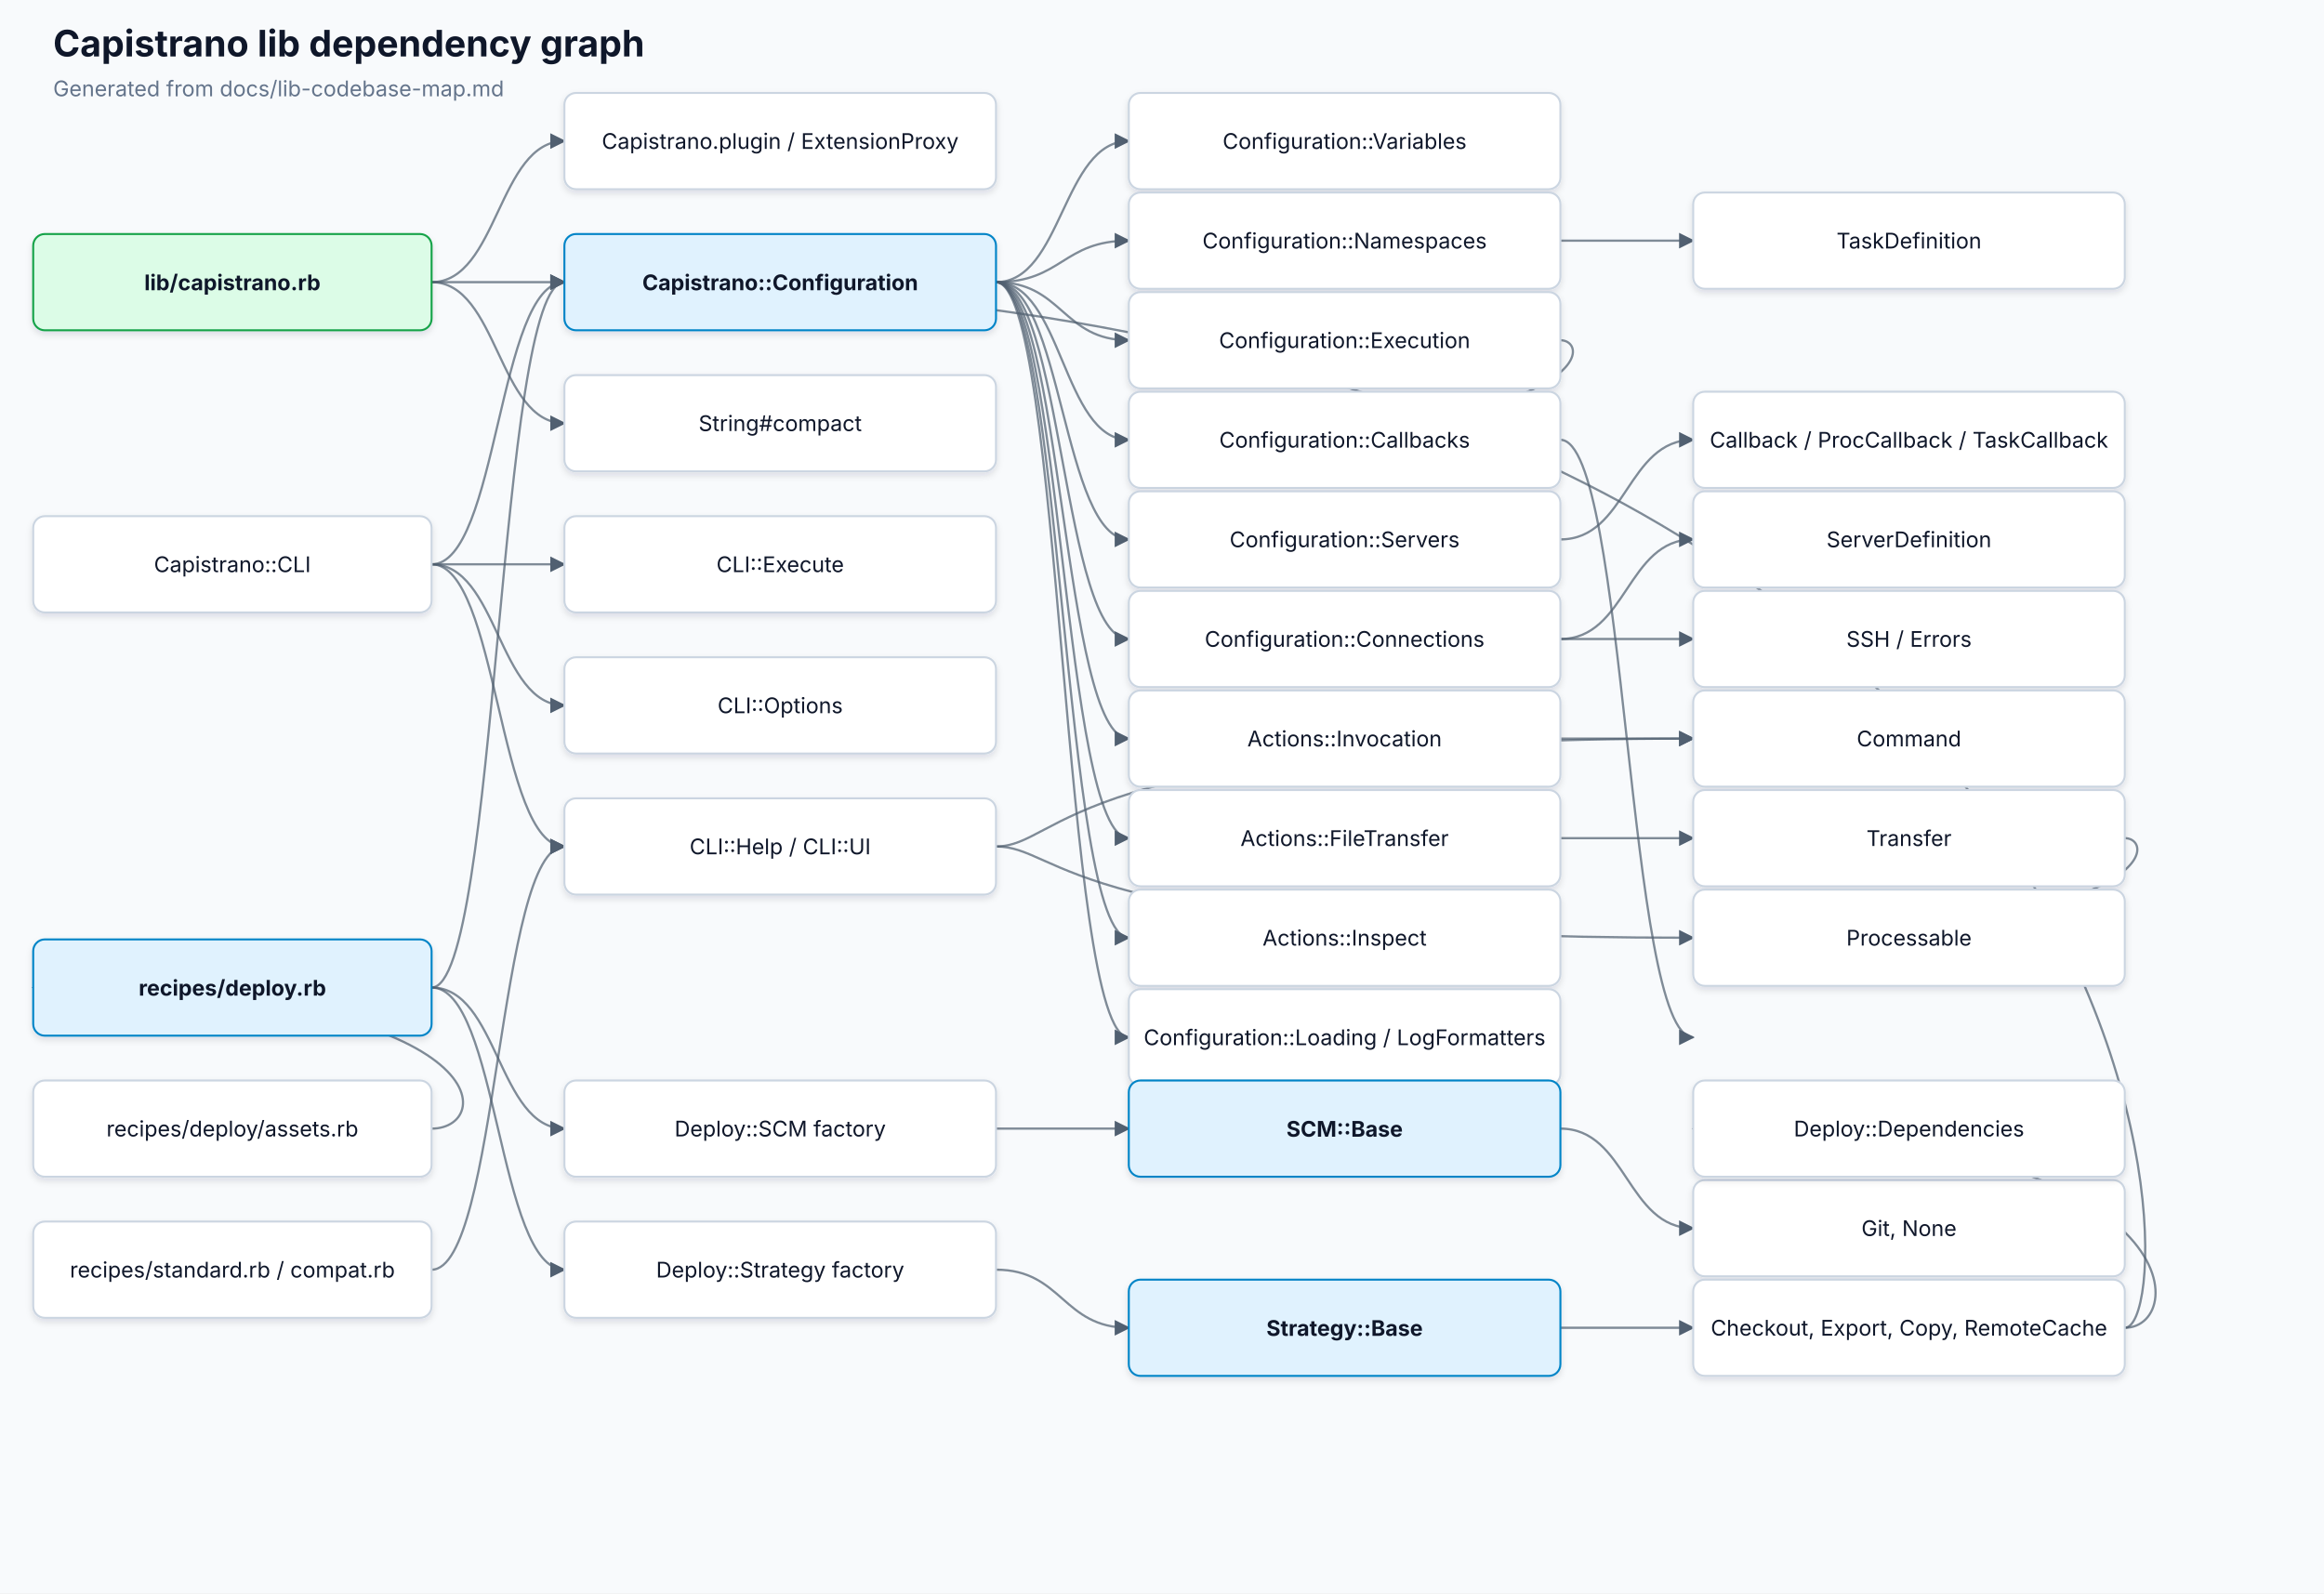
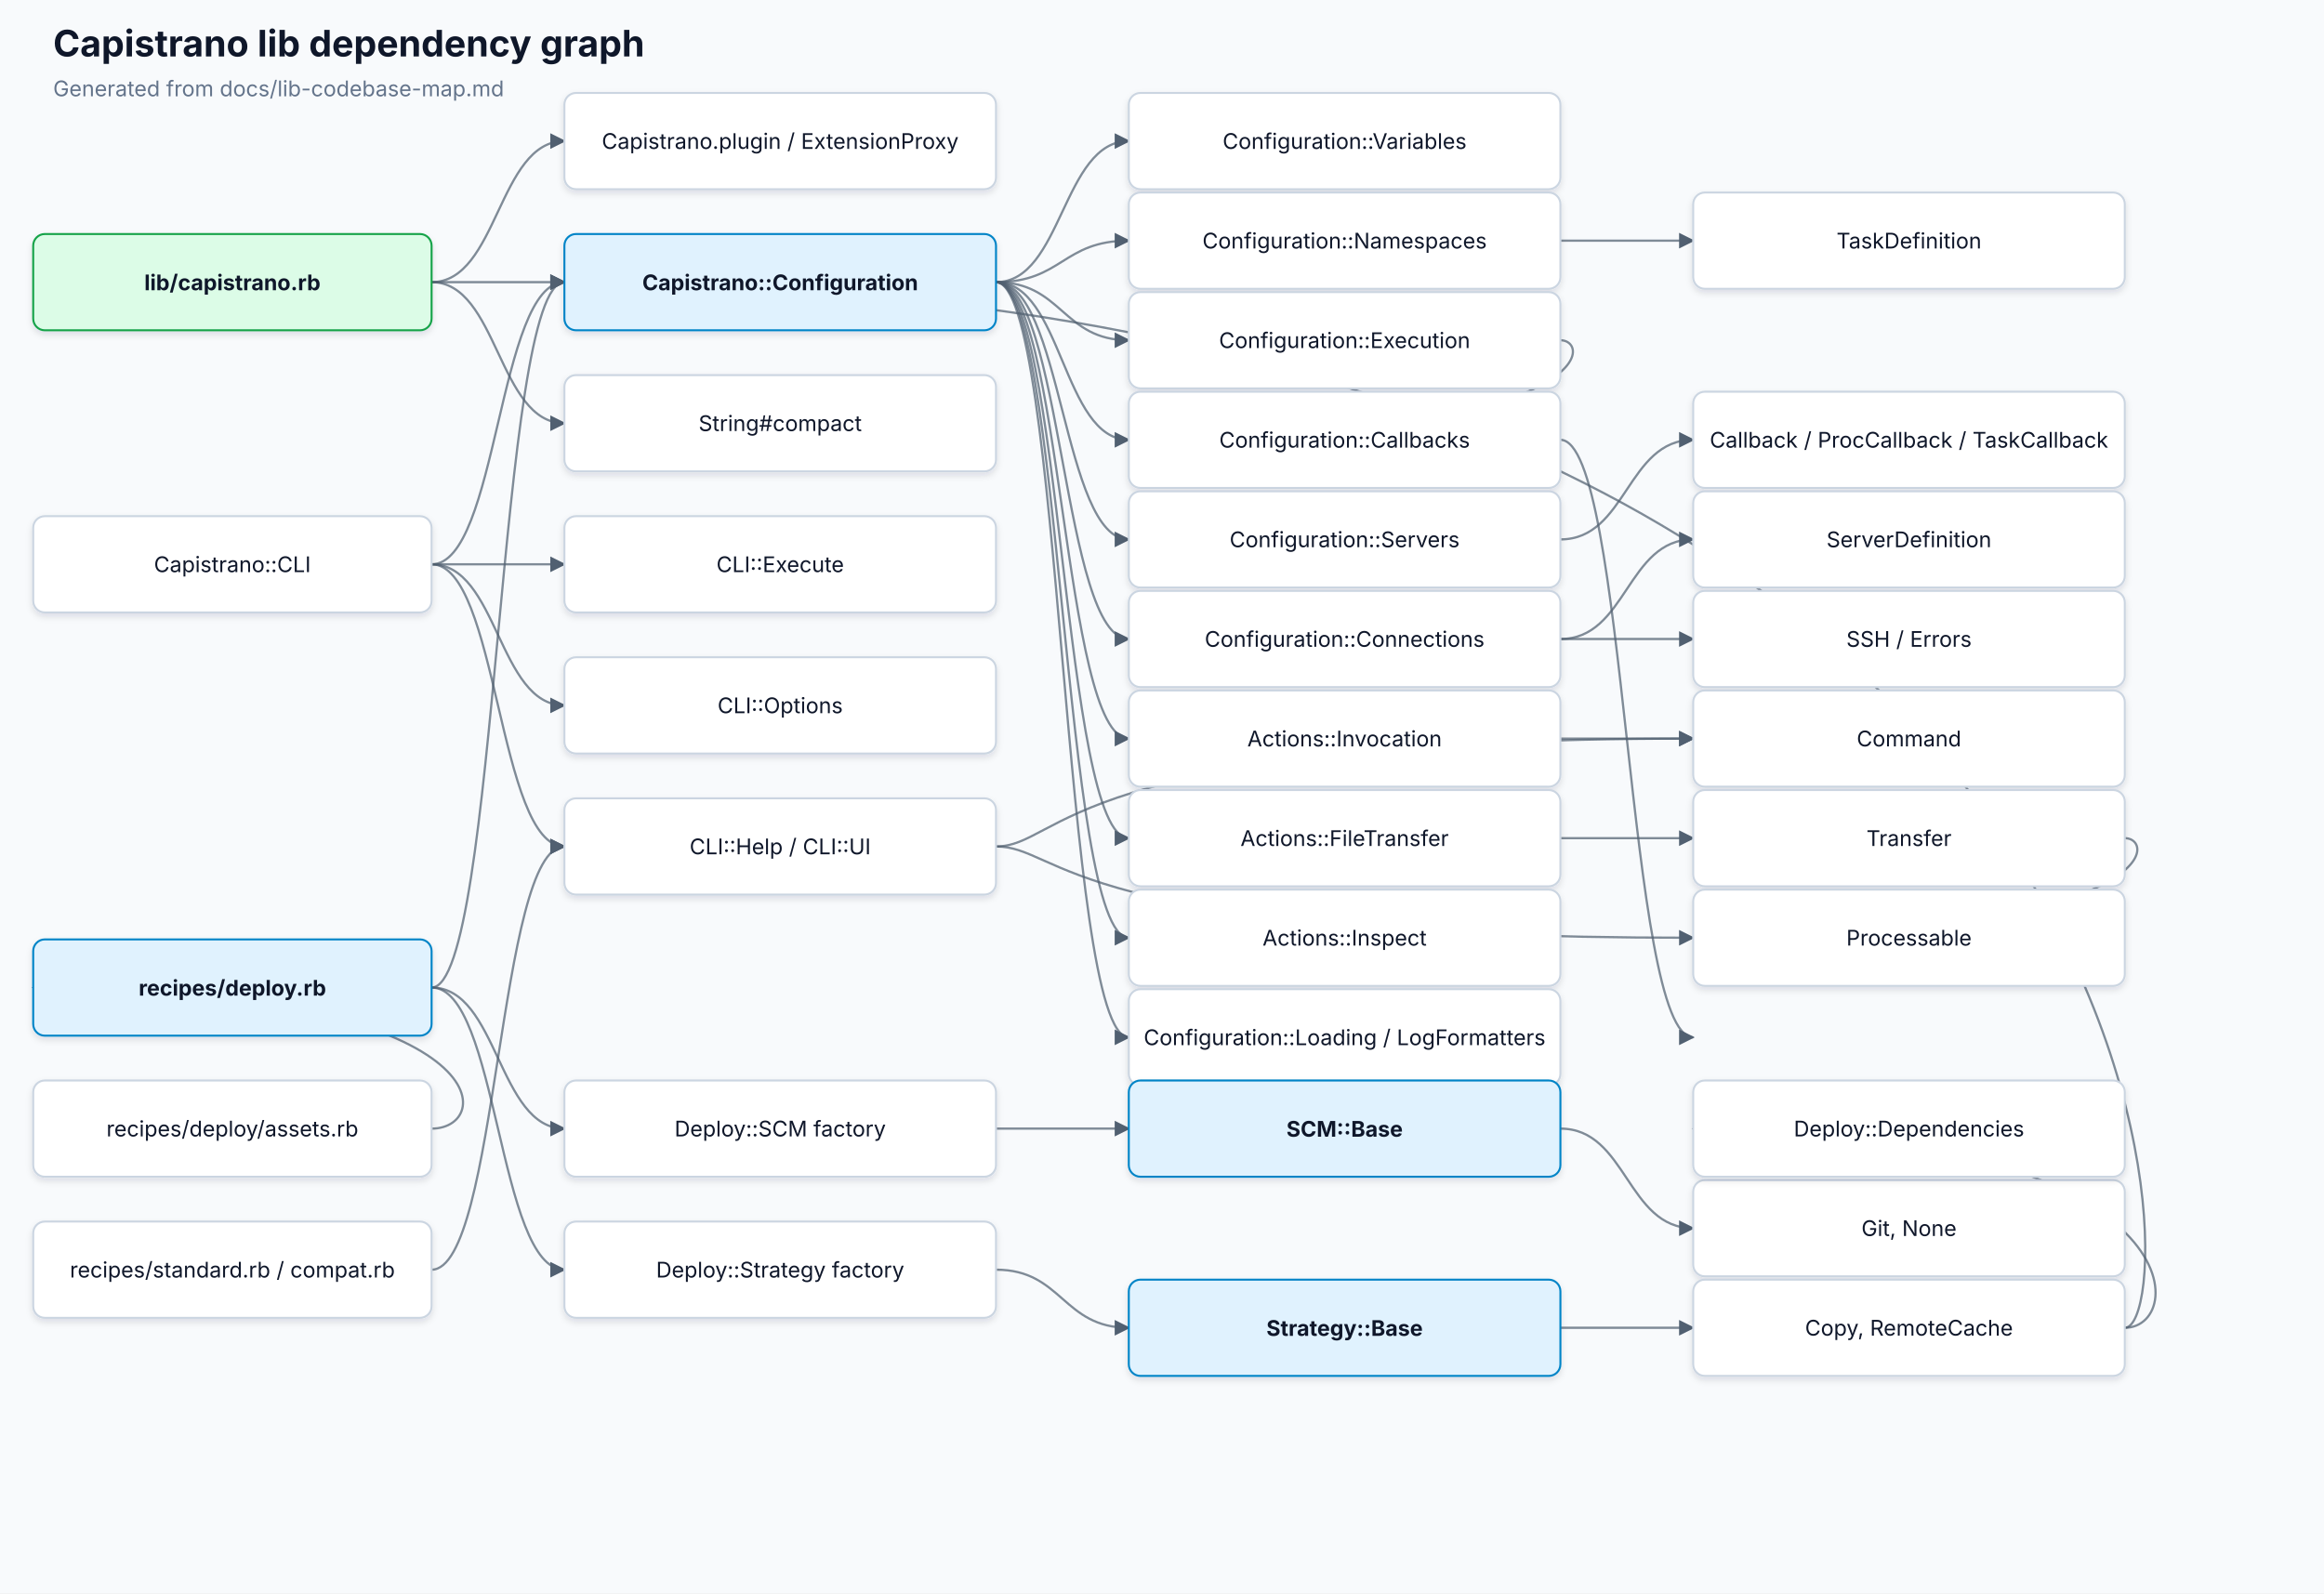
<svg xmlns="http://www.w3.org/2000/svg" width="1400" height="960" viewBox="0 0 1400 960" role="img" aria-labelledby="title desc">
  <defs>
    <marker id="arrow" viewBox="0 0 10 10" refX="9" refY="5" markerWidth="7" markerHeight="7" orient="auto-start-reverse">
      <path d="M 0 0 L 10 5 L 0 10 z" fill="#516071" />
    </marker>
    <filter id="shadow" x="-10%" y="-10%" width="120%" height="130%">
      <feDropShadow dx="0" dy="2" stdDeviation="2" flood-color="#0f172a" flood-opacity="0.12" />
    </filter>
  </defs>
  <rect width="100%" height="100%" fill="#f8fafc" />
  <text x="32" y="34" font-family="-apple-system, BlinkMacSystemFont, Segoe UI, sans-serif" font-size="22" font-weight="700" fill="#0f172a">Capistrano lib dependency graph</text>
  <text x="32" y="58" font-family="-apple-system, BlinkMacSystemFont, Segoe UI, sans-serif" font-size="13" fill="#64748b">Generated from docs/lib-codebase-map.md</text>
  <g fill="none" stroke="#516071" stroke-width="1.35" stroke-opacity="0.72" marker-end="url(#arrow)">
    <path d="M 260 170 C 300 170, 300 170, 340 170" />
    <path d="M 260 170 C 300 170, 300 85, 340 85" />
    <path d="M 260 170 C 300 170, 300 255, 340 255" />
    <path d="M 260 340 C 300 340, 300 170, 340 170" />
    <path d="M 260 340 C 300 340, 300 340, 340 340" />
    <path d="M 260 340 C 300 340, 300 425, 340 425" />
    <path d="M 260 340 C 300 340, 300 510, 340 510" />
    <path d="M 600 170 C 640 170, 640 85, 680 85" />
    <path d="M 600 170 C 640 170, 640 145, 680 145" />
    <path d="M 600 170 C 640 170, 640 205, 680 205" />
    <path d="M 600 170 C 640 170, 640 265, 680 265" />
    <path d="M 600 170 C 640 170, 640 325, 680 325" />
    <path d="M 600 170 C 640 170, 640 385, 680 385" />
    <path d="M 600 170 C 640 170, 640 445, 680 445" />
    <path d="M 600 170 C 640 170, 640 505, 680 505" />
    <path d="M 600 170 C 640 170, 640 565, 680 565" />
    <path d="M 600 170 C 640 170, 640 625, 680 625" />
    <path d="M 940 145 C 980 145, 980 145, 1020 145" />
    <path d="M 940 325 C 980 325, 980 265, 1020 265" />
    <path d="M 940 385 C 980 385, 980 325, 1020 325" />
    <path d="M 940 385 C 980 385, 980 385, 1020 385" />
    <path d="M 940 445 C 980 445, 980 445, 1020 445" />
    <path d="M 940 505 C 980 505, 980 505, 1020 505" />
    <path d="M 1280 505 C 1300 505, 1300 565, 1020 565" />
    <path d="M 600 510 C 640 510, 640 565, 1020 565" />
    <path d="M 600 510 C 640 510, 640 445, 1020 445" />
    <path d="M 940 265 C 980 265, 980 625, 1020 625" />
    <path d="M 940 205 C 960 205, 960 265, 680 265" />
    <path d="M 260 595 C 300 595, 300 680, 340 680" />
    <path d="M 260 595 C 300 595, 300 765, 340 765" />
    <path d="M 260 595 C 300 595, 300 170, 340 170" />
    <path d="M 260 680 C 300 680, 300 595, 20 595" />
    <path d="M 260 765 C 300 765, 300 510, 340 510" />
    <path d="M 600 680 C 640 680, 640 680, 680 680" />
    <path d="M 940 680 C 980 680, 980 740, 1020 740" />
    <path d="M 600 765 C 640 765, 640 800, 680 800" />
    <path d="M 940 800 C 980 800, 980 800, 1020 800" />
    <path d="M 1280 800 C 1320 800, 1320 680, 1020 680" />
    <path d="M 1280 800 C 1320 800, 1320 170, 340 170" />
  </g>
  <g font-family="-apple-system, BlinkMacSystemFont, Segoe UI, sans-serif">
    <rect x="20" y="141" width="240" height="58" rx="7" fill="#dcfce7" stroke="#16a34a" stroke-width="1.2" filter="url(#shadow)" />
    <text x="140" y="170" text-anchor="middle" dominant-baseline="middle" font-size="13" font-weight="650" fill="#0f172a">lib/capistrano.rb</text>
    <rect x="340" y="141" width="260" height="58" rx="7" fill="#e0f2fe" stroke="#0284c7" stroke-width="1.2" filter="url(#shadow)" />
    <text x="470" y="170" text-anchor="middle" dominant-baseline="middle" font-size="13" font-weight="650" fill="#0f172a">Capistrano::Configuration</text>
    <rect x="340" y="56" width="260" height="58" rx="7" fill="#ffffff" stroke="#cbd5e1" stroke-width="1.2" filter="url(#shadow)" />
    <text x="470" y="85" text-anchor="middle" dominant-baseline="middle" font-size="13" fill="#0f172a">Capistrano.plugin / ExtensionProxy</text>
    <rect x="340" y="226" width="260" height="58" rx="7" fill="#ffffff" stroke="#cbd5e1" stroke-width="1.2" filter="url(#shadow)" />
    <text x="470" y="255" text-anchor="middle" dominant-baseline="middle" font-size="13" fill="#0f172a">String#compact</text>
    <rect x="20" y="311" width="240" height="58" rx="7" fill="#ffffff" stroke="#cbd5e1" stroke-width="1.2" filter="url(#shadow)" />
    <text x="140" y="340" text-anchor="middle" dominant-baseline="middle" font-size="13" fill="#0f172a">Capistrano::CLI</text>
    <rect x="340" y="311" width="260" height="58" rx="7" fill="#ffffff" stroke="#cbd5e1" stroke-width="1.2" filter="url(#shadow)" />
    <text x="470" y="340" text-anchor="middle" dominant-baseline="middle" font-size="13" fill="#0f172a">CLI::Execute</text>
    <rect x="340" y="396" width="260" height="58" rx="7" fill="#ffffff" stroke="#cbd5e1" stroke-width="1.2" filter="url(#shadow)" />
    <text x="470" y="425" text-anchor="middle" dominant-baseline="middle" font-size="13" fill="#0f172a">CLI::Options</text>
    <rect x="340" y="481" width="260" height="58" rx="7" fill="#ffffff" stroke="#cbd5e1" stroke-width="1.2" filter="url(#shadow)" />
    <text x="470" y="510" text-anchor="middle" dominant-baseline="middle" font-size="13" fill="#0f172a">CLI::Help / CLI::UI</text>
    <rect x="680" y="56" width="260" height="58" rx="7" fill="#ffffff" stroke="#cbd5e1" stroke-width="1.2" filter="url(#shadow)" />
    <text x="810" y="85" text-anchor="middle" dominant-baseline="middle" font-size="13" fill="#0f172a">Configuration::Variables</text>
    <rect x="680" y="116" width="260" height="58" rx="7" fill="#ffffff" stroke="#cbd5e1" stroke-width="1.2" filter="url(#shadow)" />
    <text x="810" y="145" text-anchor="middle" dominant-baseline="middle" font-size="13" fill="#0f172a">Configuration::Namespaces</text>
    <rect x="680" y="176" width="260" height="58" rx="7" fill="#ffffff" stroke="#cbd5e1" stroke-width="1.2" filter="url(#shadow)" />
    <text x="810" y="205" text-anchor="middle" dominant-baseline="middle" font-size="13" fill="#0f172a">Configuration::Execution</text>
    <rect x="680" y="236" width="260" height="58" rx="7" fill="#ffffff" stroke="#cbd5e1" stroke-width="1.2" filter="url(#shadow)" />
    <text x="810" y="265" text-anchor="middle" dominant-baseline="middle" font-size="13" fill="#0f172a">Configuration::Callbacks</text>
    <rect x="680" y="296" width="260" height="58" rx="7" fill="#ffffff" stroke="#cbd5e1" stroke-width="1.2" filter="url(#shadow)" />
    <text x="810" y="325" text-anchor="middle" dominant-baseline="middle" font-size="13" fill="#0f172a">Configuration::Servers</text>
    <rect x="680" y="356" width="260" height="58" rx="7" fill="#ffffff" stroke="#cbd5e1" stroke-width="1.2" filter="url(#shadow)" />
    <text x="810" y="385" text-anchor="middle" dominant-baseline="middle" font-size="13" fill="#0f172a">Configuration::Connections</text>
    <rect x="680" y="416" width="260" height="58" rx="7" fill="#ffffff" stroke="#cbd5e1" stroke-width="1.2" filter="url(#shadow)" />
    <text x="810" y="445" text-anchor="middle" dominant-baseline="middle" font-size="13" fill="#0f172a">Actions::Invocation</text>
    <rect x="680" y="476" width="260" height="58" rx="7" fill="#ffffff" stroke="#cbd5e1" stroke-width="1.2" filter="url(#shadow)" />
    <text x="810" y="505" text-anchor="middle" dominant-baseline="middle" font-size="13" fill="#0f172a">Actions::FileTransfer</text>
    <rect x="680" y="536" width="260" height="58" rx="7" fill="#ffffff" stroke="#cbd5e1" stroke-width="1.2" filter="url(#shadow)" />
    <text x="810" y="565" text-anchor="middle" dominant-baseline="middle" font-size="13" fill="#0f172a">Actions::Inspect</text>
    <rect x="680" y="596" width="260" height="58" rx="7" fill="#ffffff" stroke="#cbd5e1" stroke-width="1.2" filter="url(#shadow)" />
    <text x="810" y="625" text-anchor="middle" dominant-baseline="middle" font-size="13" fill="#0f172a">Configuration::Loading / LogFormatters</text>
    <rect x="1020" y="116" width="260" height="58" rx="7" fill="#ffffff" stroke="#cbd5e1" stroke-width="1.2" filter="url(#shadow)" />
    <text x="1150" y="145" text-anchor="middle" dominant-baseline="middle" font-size="13" fill="#0f172a">TaskDefinition</text>
    <rect x="1020" y="236" width="260" height="58" rx="7" fill="#ffffff" stroke="#cbd5e1" stroke-width="1.2" filter="url(#shadow)" />
    <text x="1150" y="265" text-anchor="middle" dominant-baseline="middle" font-size="13" fill="#0f172a">Callback / ProcCallback / TaskCallback</text>
    <rect x="1020" y="296" width="260" height="58" rx="7" fill="#ffffff" stroke="#cbd5e1" stroke-width="1.2" filter="url(#shadow)" />
    <text x="1150" y="325" text-anchor="middle" dominant-baseline="middle" font-size="13" fill="#0f172a">ServerDefinition</text>
    <rect x="1020" y="356" width="260" height="58" rx="7" fill="#ffffff" stroke="#cbd5e1" stroke-width="1.2" filter="url(#shadow)" />
    <text x="1150" y="385" text-anchor="middle" dominant-baseline="middle" font-size="13" fill="#0f172a">SSH / Errors</text>
    <rect x="1020" y="416" width="260" height="58" rx="7" fill="#ffffff" stroke="#cbd5e1" stroke-width="1.2" filter="url(#shadow)" />
    <text x="1150" y="445" text-anchor="middle" dominant-baseline="middle" font-size="13" fill="#0f172a">Command</text>
    <rect x="1020" y="476" width="260" height="58" rx="7" fill="#ffffff" stroke="#cbd5e1" stroke-width="1.2" filter="url(#shadow)" />
    <text x="1150" y="505" text-anchor="middle" dominant-baseline="middle" font-size="13" fill="#0f172a">Transfer</text>
    <rect x="1020" y="536" width="260" height="58" rx="7" fill="#ffffff" stroke="#cbd5e1" stroke-width="1.2" filter="url(#shadow)" />
    <text x="1150" y="565" text-anchor="middle" dominant-baseline="middle" font-size="13" fill="#0f172a">Processable</text>
    <rect x="20" y="566" width="240" height="58" rx="7" fill="#e0f2fe" stroke="#0284c7" stroke-width="1.2" filter="url(#shadow)" />
    <text x="140" y="595" text-anchor="middle" dominant-baseline="middle" font-size="13" font-weight="650" fill="#0f172a">recipes/deploy.rb</text>
    <rect x="340" y="651" width="260" height="58" rx="7" fill="#ffffff" stroke="#cbd5e1" stroke-width="1.2" filter="url(#shadow)" />
    <text x="470" y="680" text-anchor="middle" dominant-baseline="middle" font-size="13" fill="#0f172a">Deploy::SCM factory</text>
    <rect x="340" y="736" width="260" height="58" rx="7" fill="#ffffff" stroke="#cbd5e1" stroke-width="1.2" filter="url(#shadow)" />
    <text x="470" y="765" text-anchor="middle" dominant-baseline="middle" font-size="13" fill="#0f172a">Deploy::Strategy factory</text>
    <rect x="20" y="651" width="240" height="58" rx="7" fill="#ffffff" stroke="#cbd5e1" stroke-width="1.2" filter="url(#shadow)" />
    <text x="140" y="680" text-anchor="middle" dominant-baseline="middle" font-size="13" fill="#0f172a">recipes/deploy/assets.rb</text>
    <rect x="20" y="736" width="240" height="58" rx="7" fill="#ffffff" stroke="#cbd5e1" stroke-width="1.2" filter="url(#shadow)" />
    <text x="140" y="765" text-anchor="middle" dominant-baseline="middle" font-size="13" fill="#0f172a">recipes/standard.rb / compat.rb</text>
    <rect x="680" y="651" width="260" height="58" rx="7" fill="#e0f2fe" stroke="#0284c7" stroke-width="1.2" filter="url(#shadow)" />
    <text x="810" y="680" text-anchor="middle" dominant-baseline="middle" font-size="13" font-weight="650" fill="#0f172a">SCM::Base</text>
    <rect x="1020" y="711" width="260" height="58" rx="7" fill="#ffffff" stroke="#cbd5e1" stroke-width="1.2" filter="url(#shadow)" />
    <text x="1150" y="740" text-anchor="middle" dominant-baseline="middle" font-size="13" fill="#0f172a">Git, None</text>
    <rect x="680" y="771" width="260" height="58" rx="7" fill="#e0f2fe" stroke="#0284c7" stroke-width="1.2" filter="url(#shadow)" />
    <text x="810" y="800" text-anchor="middle" dominant-baseline="middle" font-size="13" font-weight="650" fill="#0f172a">Strategy::Base</text>
    <rect x="1020" y="651" width="260" height="58" rx="7" fill="#ffffff" stroke="#cbd5e1" stroke-width="1.2" filter="url(#shadow)" />
    <text x="1150" y="680" text-anchor="middle" dominant-baseline="middle" font-size="13" fill="#0f172a">Deploy::Dependencies</text>
    <rect x="1020" y="771" width="260" height="58" rx="7" fill="#ffffff" stroke="#cbd5e1" stroke-width="1.2" filter="url(#shadow)" />
-     <text x="1150" y="800" text-anchor="middle" dominant-baseline="middle" font-size="13" fill="#0f172a">Checkout, Export, Copy, RemoteCache</text>
+     <text x="1150" y="800" text-anchor="middle" dominant-baseline="middle" font-size="13" fill="#0f172a">Copy, RemoteCache</text>
  </g>
</svg>
